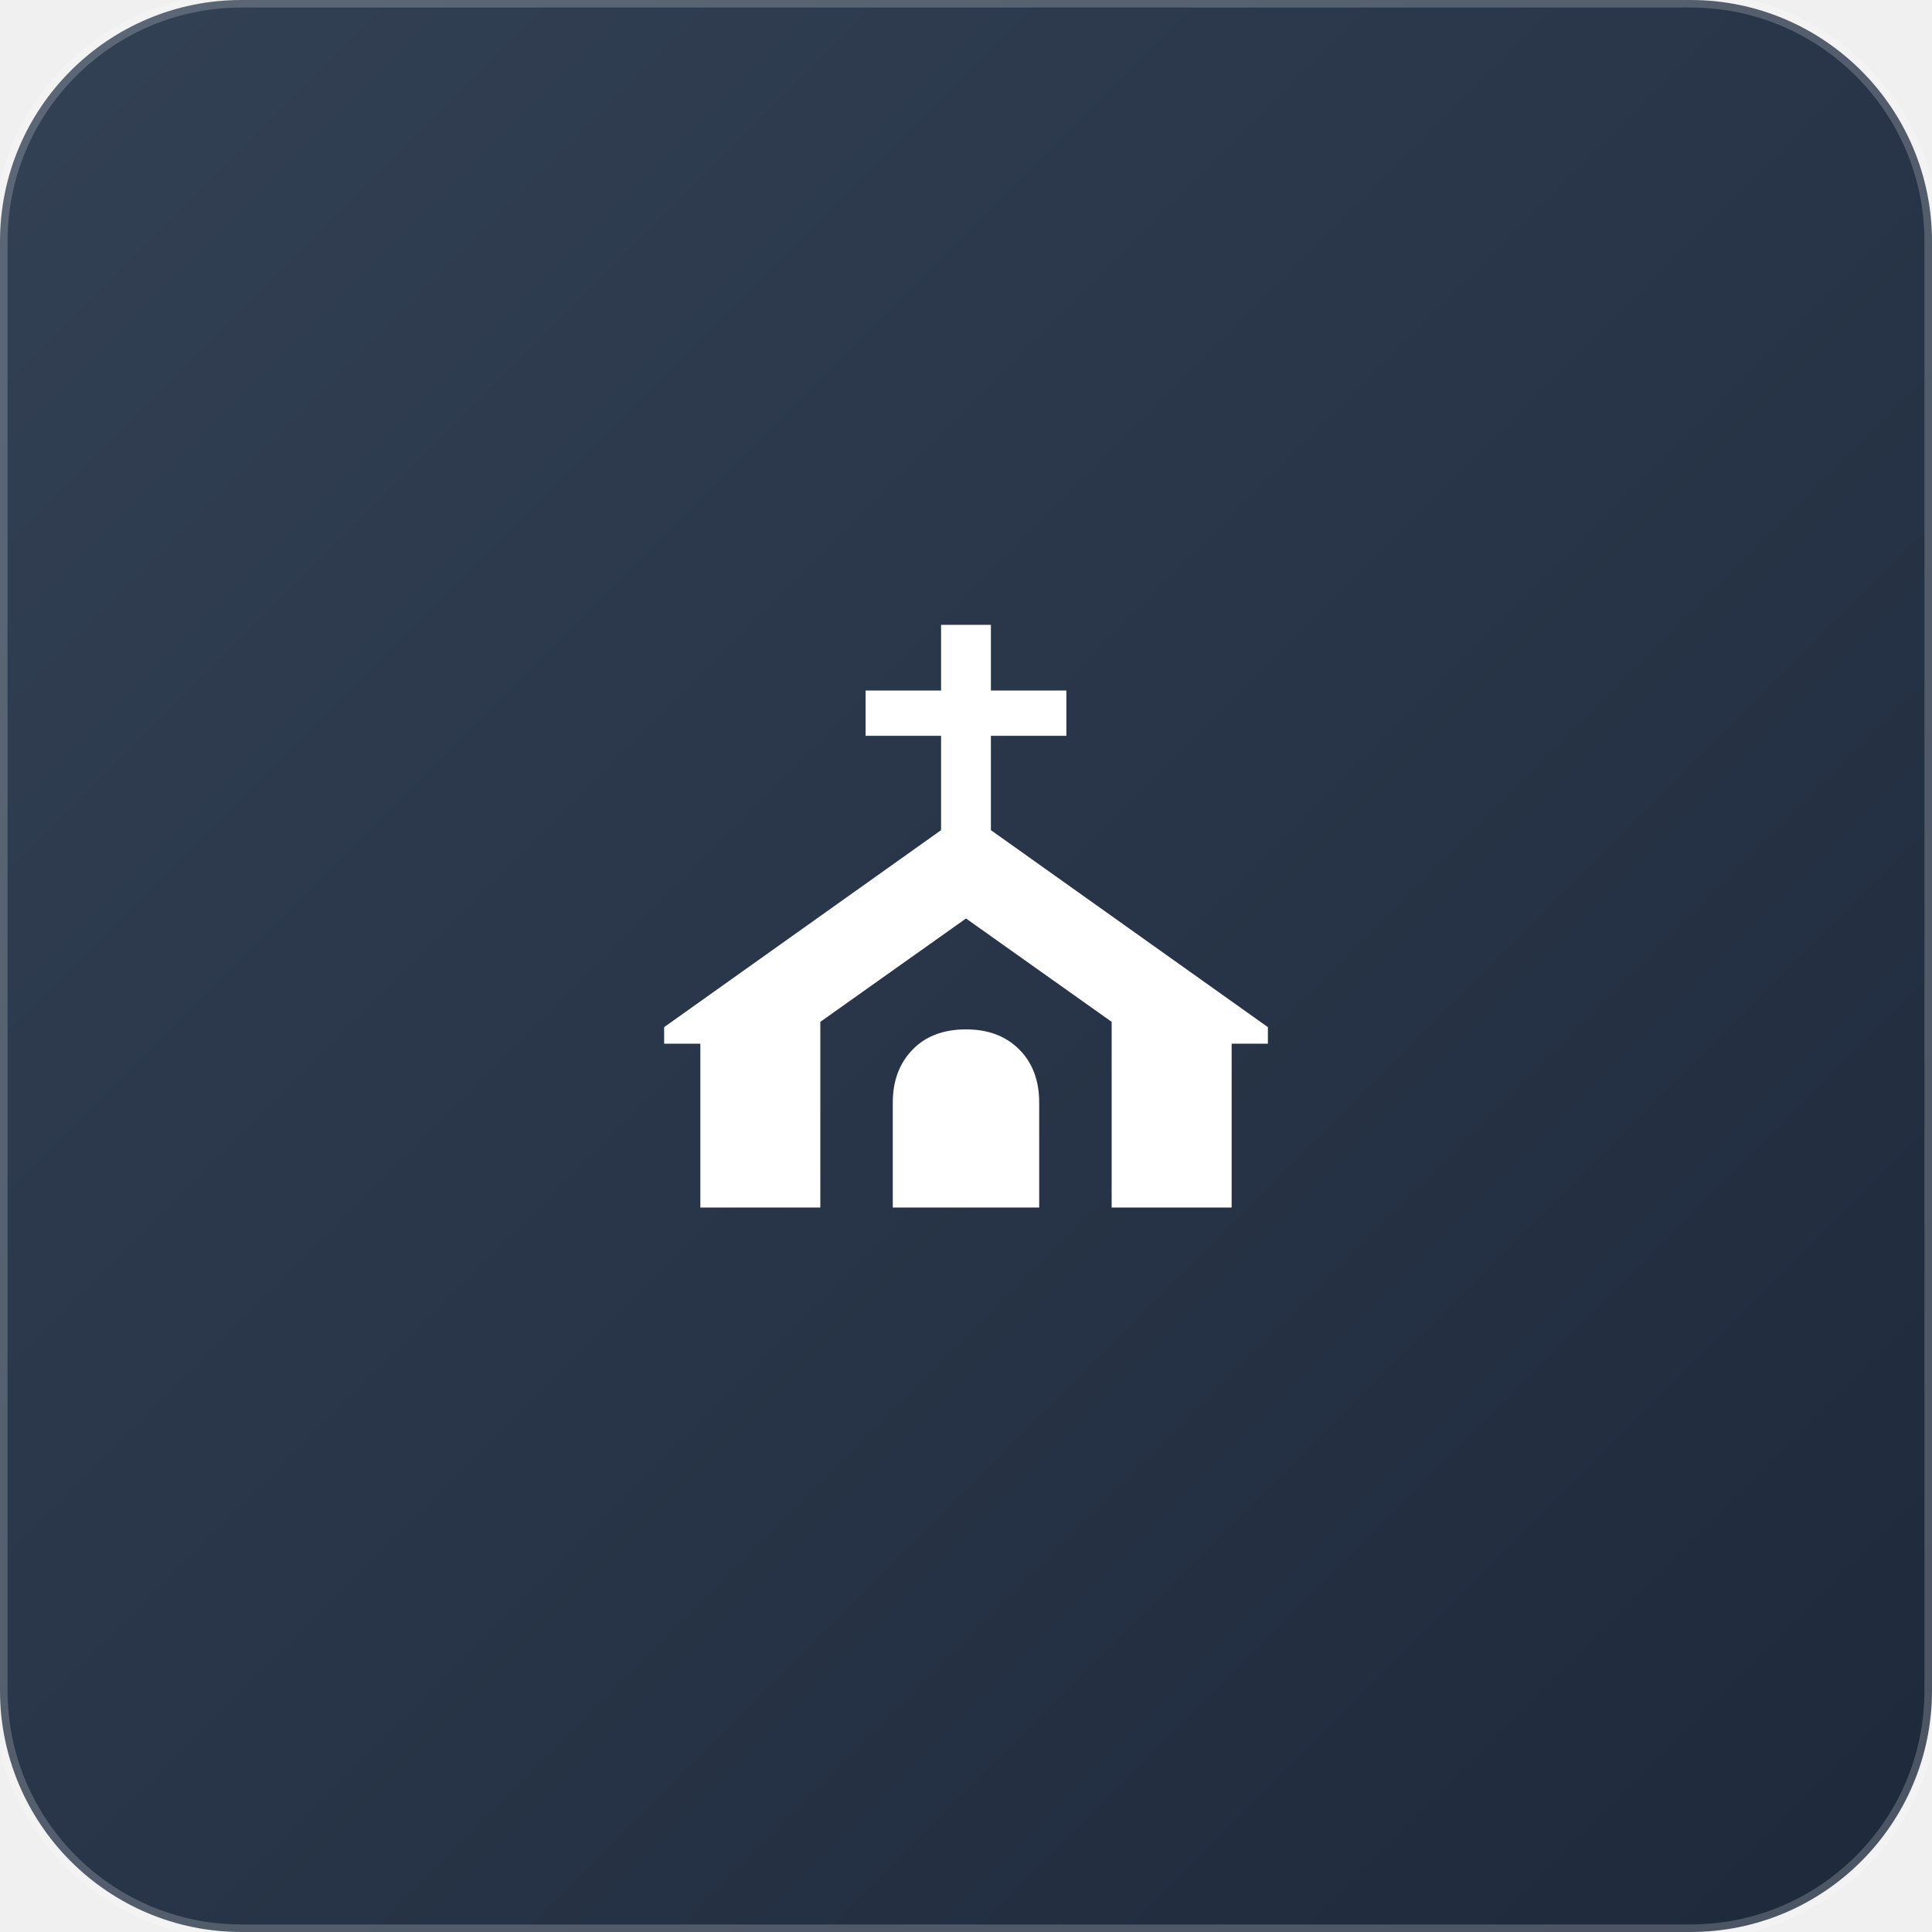
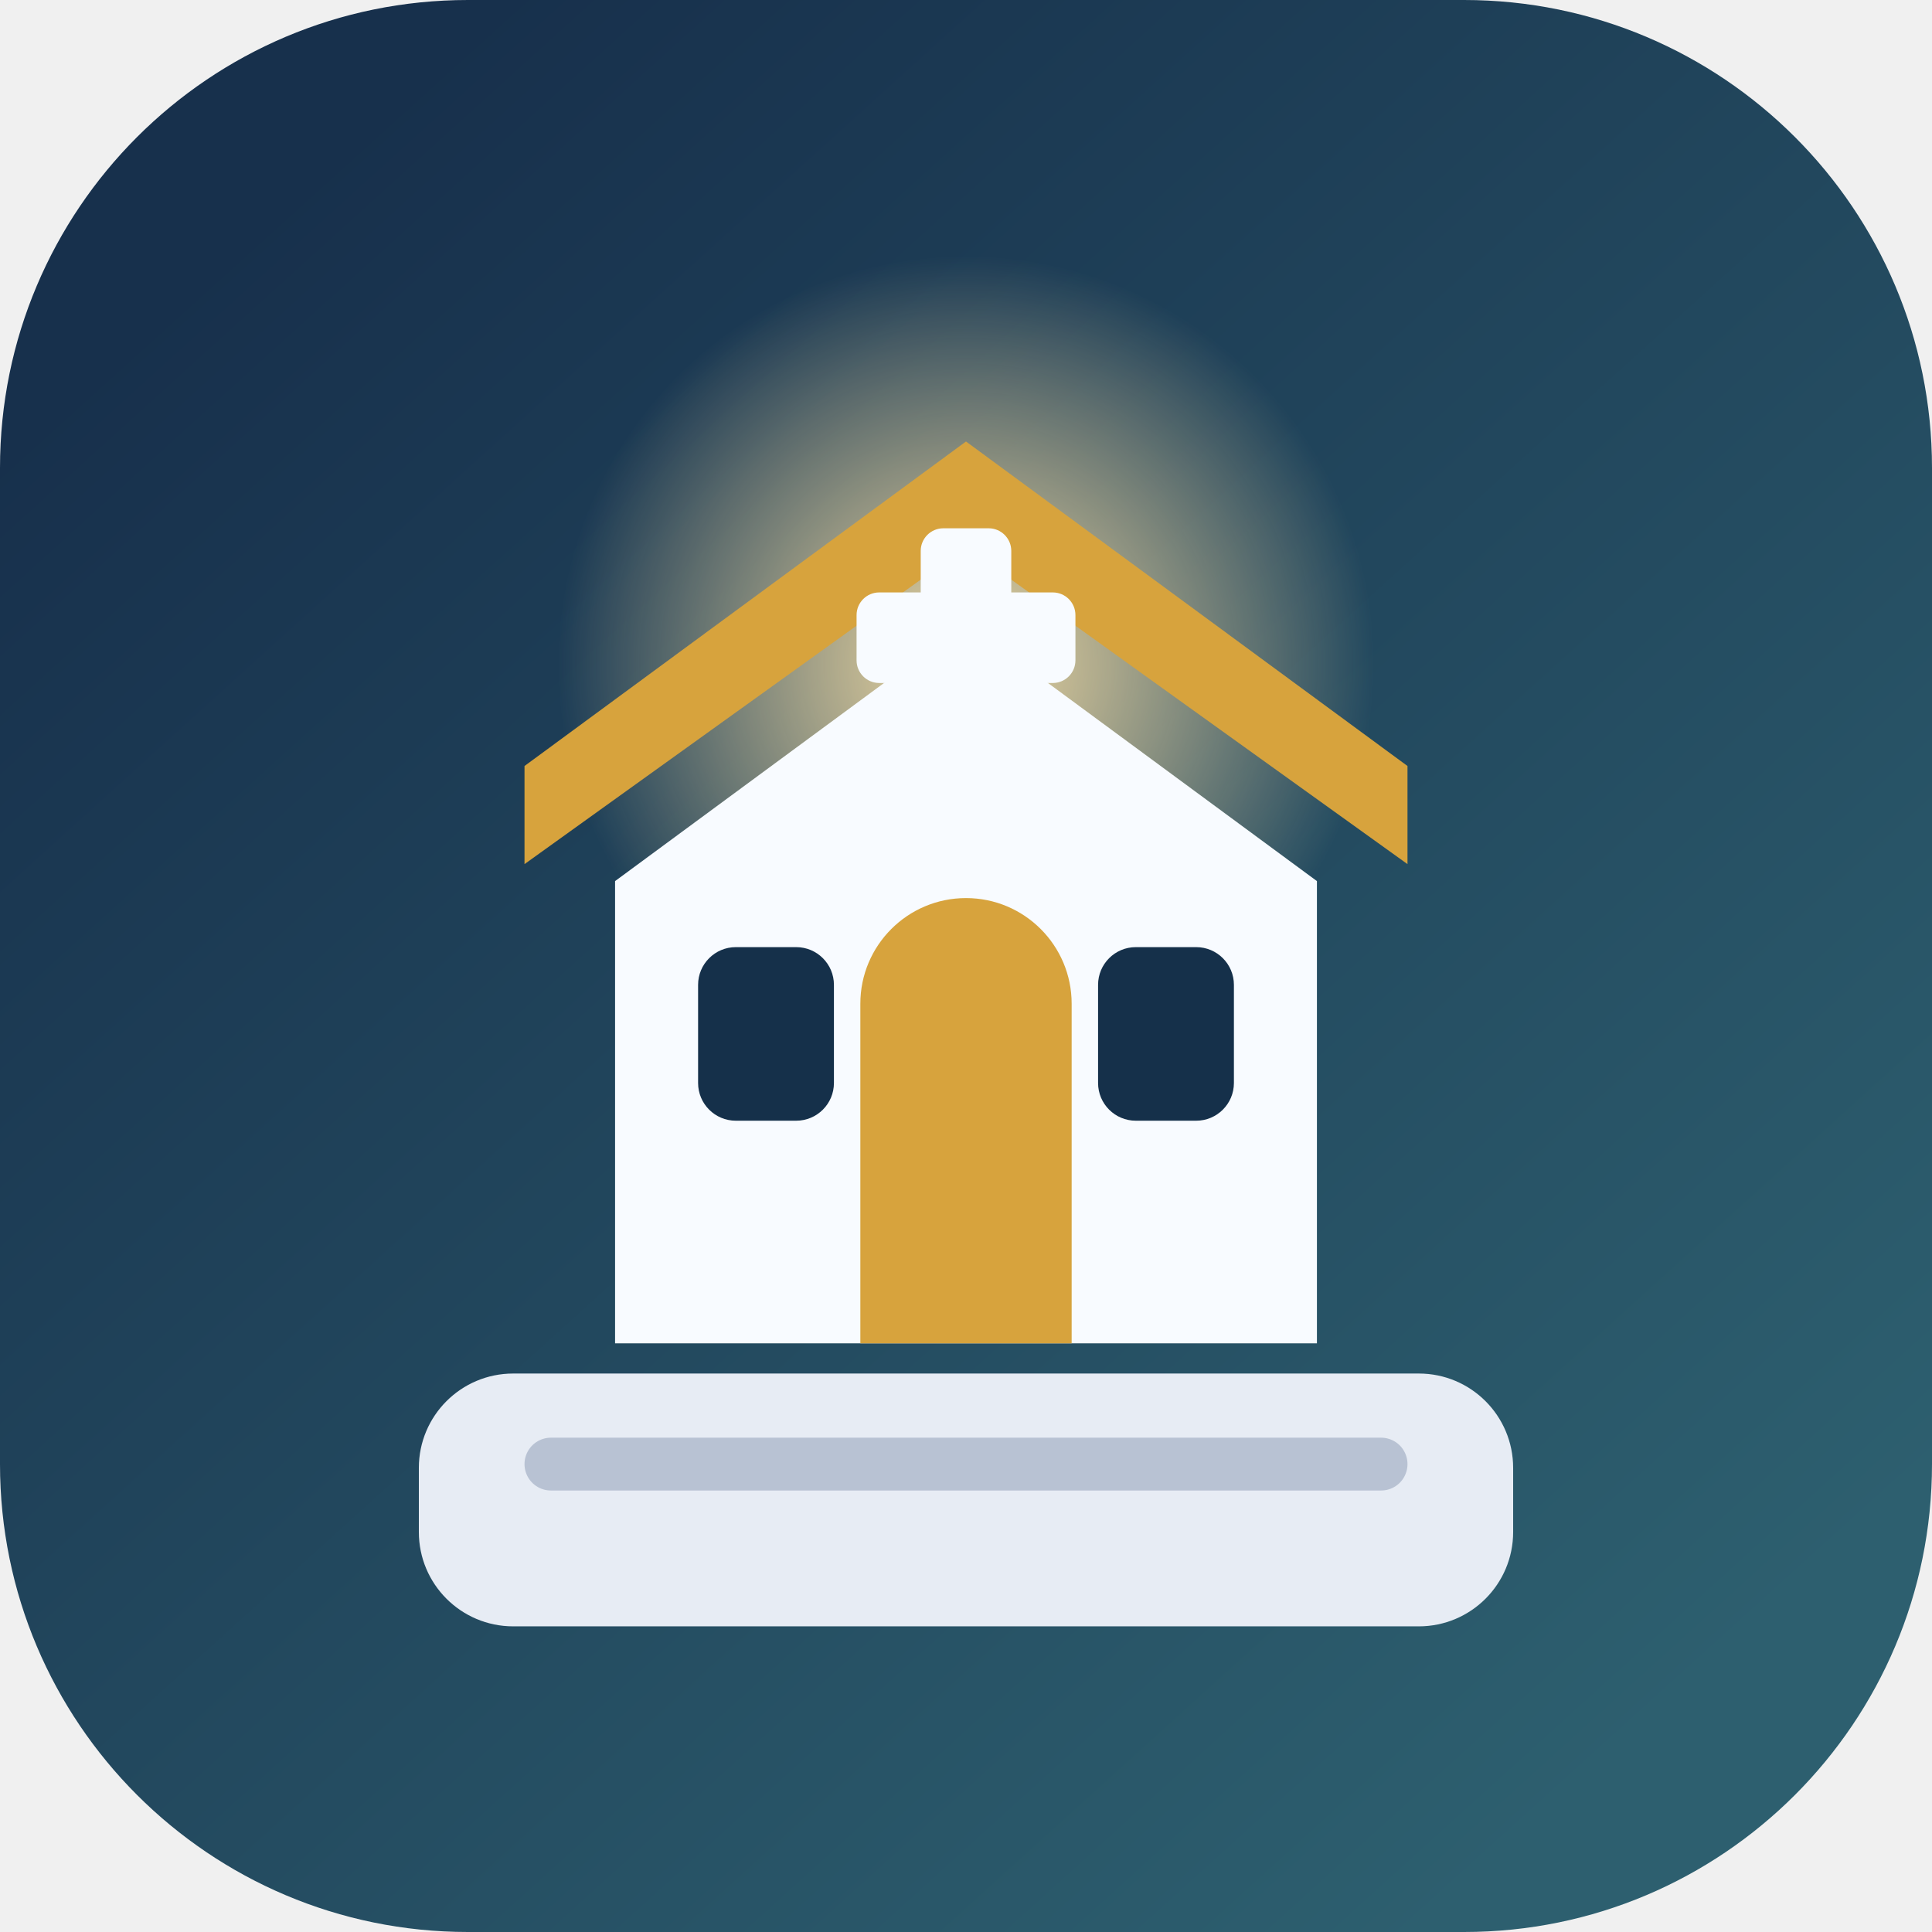
<svg xmlns="http://www.w3.org/2000/svg" width="512" height="512" viewBox="0 0 512 512">
  <defs>
-     <linearGradient id="bg" x1="0%" y1="0%" x2="100%" y2="100%">
-       <stop offset="0%" style="stop-color:#334155;stop-opacity:1" />
-       <stop offset="100%" style="stop-color:#1e293b;stop-opacity:1" />
+     <linearGradient id="bg" x1="72" y1="54" x2="438" y2="458" gradientUnits="userSpaceOnUse">
+       <stop offset="0" stop-color="#17304C" />
+       <stop offset="1" stop-color="#2D5F6F" />
    </linearGradient>
+     <radialGradient id="halo" cx="0" cy="0" r="1" gradientUnits="userSpaceOnUse" gradientTransform="translate(256 176) rotate(90) scale(108)">
+       <stop offset="0" stop-color="#FFE4A8" stop-opacity="0.95" />
+       <stop offset="1" stop-color="#FFE4A8" stop-opacity="0" />
+     </radialGradient>
  </defs>
-   <rect width="512" height="512" rx="64" fill="url(#bg)" />
-   <text x="256" y="320" font-family="Arial, sans-serif" font-size="200" text-anchor="middle" fill="white">⛪</text>
-   <rect width="512" height="512" rx="64" fill="none" stroke="rgba(255,255,255,0.2)" stroke-width="4" />
+   <rect width="512" height="512" rx="124" fill="url(#bg)" />
+   <circle cx="256" cy="176" r="108" fill="url(#halo)" />
+   <path d="M111 389C111 375.193 122.193 364 136 364H376C389.807 364 401 375.193 401 389V406C401 419.807 389.807 431 376 431H136C122.193 431 111 419.807 111 406V389Z" fill="#E7ECF4" />
+   <path d="M163 356V233.5L256 165L349 233.5V356H163Z" fill="#F8FBFF" />
+   <path d="M256 117L373 203V229L256 145L139 229V203L256 117Z" fill="#D7A33D" />
+   <path d="M228 356V266C228 250.536 240.536 238 256 238C271.464 238 284 250.536 284 266V356H228Z" fill="#D7A33D" />
+   <rect x="185" y="251" width="36" height="46" rx="10" fill="#15304A" />
+   <rect x="291" y="251" width="36" height="46" rx="10" fill="#15304A" />
+   <rect x="244" y="140" width="24" height="58" rx="6" fill="#F8FBFF" />
+   <rect x="227" y="157" width="58" height="24" rx="6" fill="#F8FBFF" />
+   <path d="M146 388H366" stroke="#B8C2D3" stroke-width="14" stroke-linecap="round" />
</svg>
